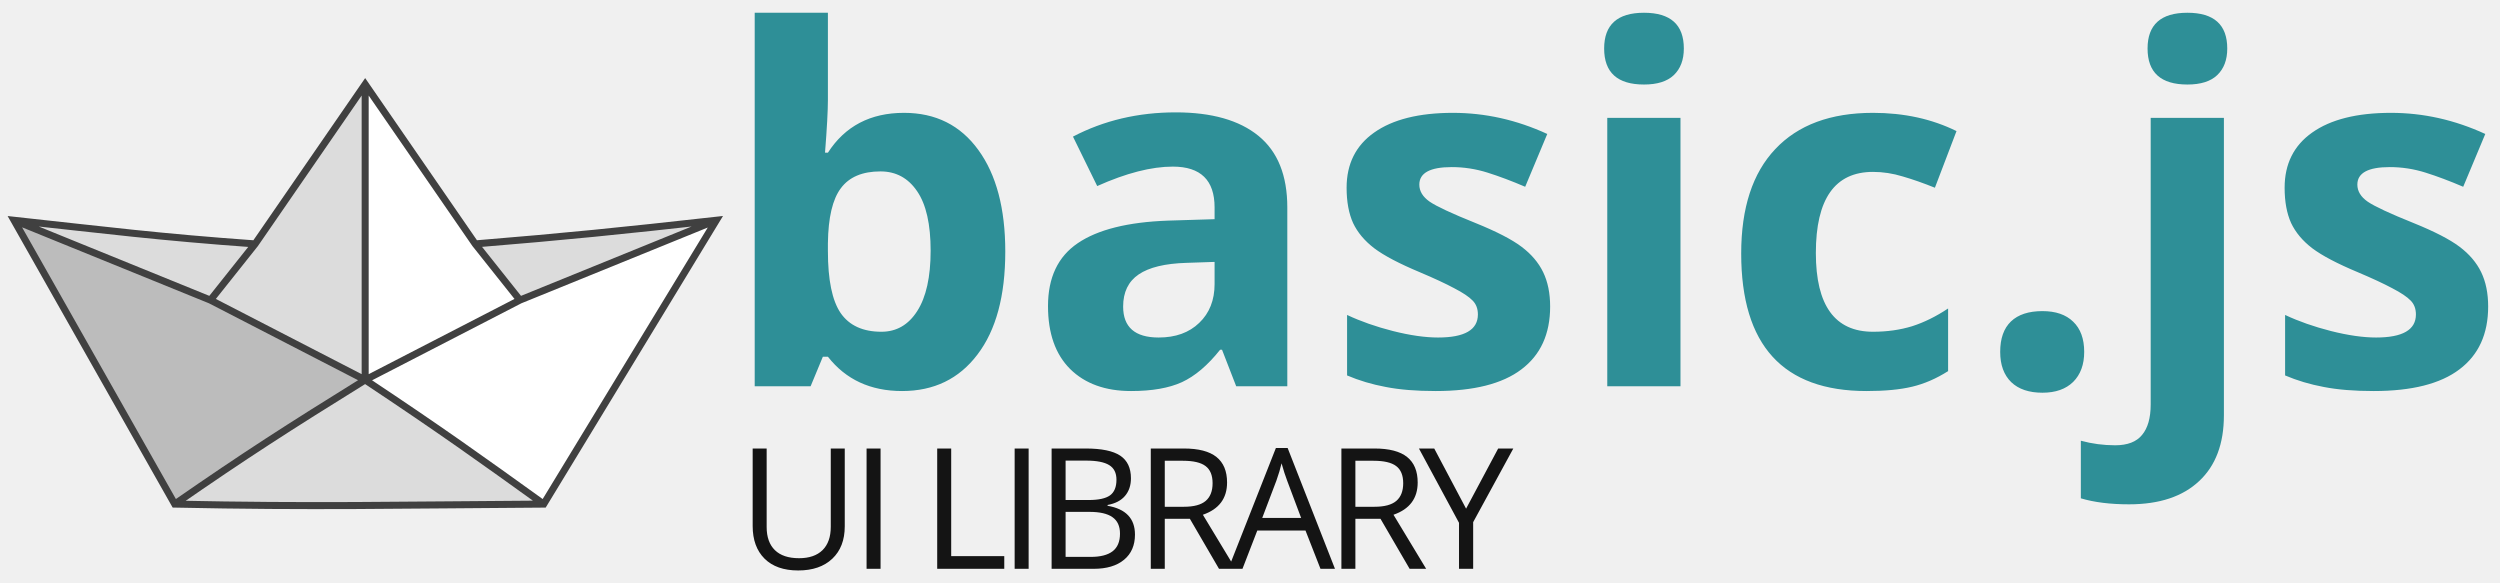
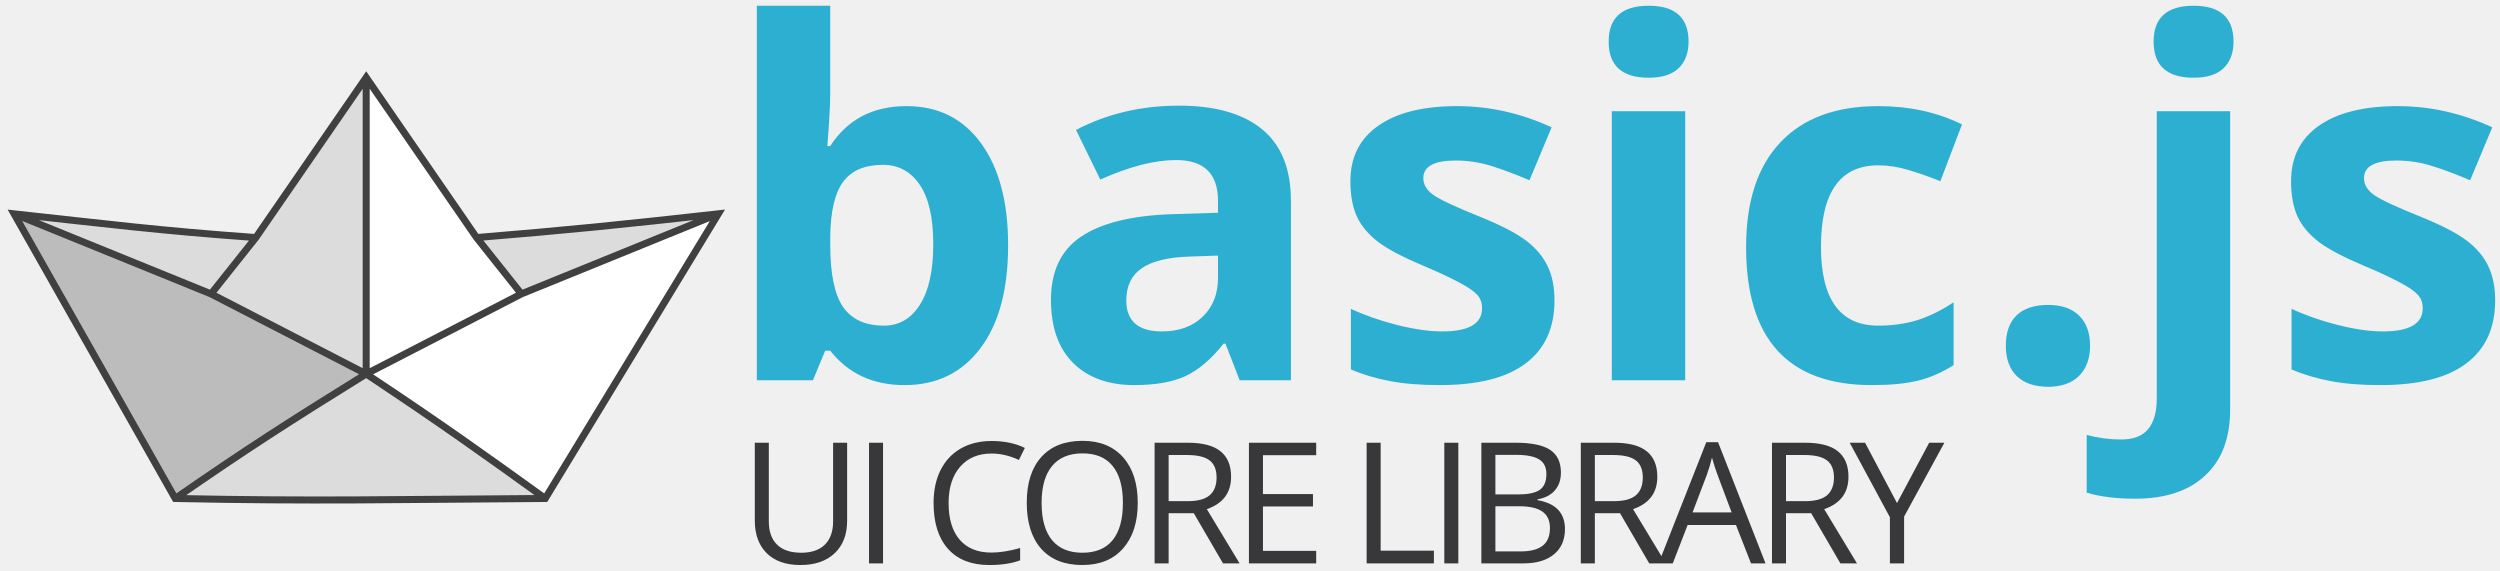
- <svg xmlns="http://www.w3.org/2000/svg" width="356" height="83" viewBox="105 121 356 83" fill="none">
-   <path d="M233.729 137.069C238.24 137.069 241.772 138.835 244.324 142.367C246.876 145.876 248.152 150.696 248.152 156.825C248.152 163.137 246.831 168.025 244.188 171.488C241.567 174.952 237.99 176.684 233.455 176.684C228.966 176.684 225.446 175.054 222.894 171.796H222.176L220.433 176H212.469V122.816H222.894V135.189C222.894 136.762 222.757 139.28 222.483 142.743H222.894C225.332 138.961 228.943 137.069 233.729 137.069ZM230.379 145.409C227.804 145.409 225.924 146.207 224.739 147.802C223.554 149.374 222.939 151.983 222.894 155.629V156.757C222.894 160.858 223.497 163.798 224.705 165.575C225.936 167.353 227.872 168.241 230.516 168.241C232.658 168.241 234.355 167.261 235.608 165.302C236.884 163.319 237.522 160.448 237.522 156.688C237.522 152.929 236.884 150.115 235.608 148.246C234.332 146.355 232.589 145.409 230.379 145.409ZM281.033 176L279.017 170.805H278.743C276.989 173.015 275.177 174.553 273.309 175.419C271.463 176.262 269.048 176.684 266.062 176.684C262.394 176.684 259.5 175.635 257.381 173.539C255.285 171.443 254.236 168.458 254.236 164.584C254.236 160.528 255.649 157.543 258.475 155.629C261.323 153.692 265.607 152.621 271.326 152.416L277.957 152.211V150.536C277.957 146.662 275.975 144.726 272.01 144.726C268.956 144.726 265.368 145.648 261.243 147.494L257.791 140.453C262.189 138.152 267.065 137.001 272.42 137.001C277.547 137.001 281.478 138.118 284.212 140.351C286.946 142.584 288.313 145.979 288.313 150.536V176H281.033ZM277.957 158.295L273.924 158.432C270.893 158.523 268.637 159.07 267.156 160.072C265.675 161.075 264.935 162.602 264.935 164.652C264.935 167.592 266.621 169.062 269.993 169.062C272.409 169.062 274.334 168.367 275.77 166.977C277.228 165.587 277.957 163.741 277.957 161.439V158.295ZM325.74 164.652C325.74 168.572 324.373 171.557 321.639 173.607C318.927 175.658 314.86 176.684 309.437 176.684C306.657 176.684 304.287 176.49 302.327 176.103C300.368 175.738 298.533 175.191 296.824 174.462V165.849C298.761 166.76 300.937 167.523 303.353 168.139C305.791 168.754 307.933 169.062 309.778 169.062C313.561 169.062 315.452 167.968 315.452 165.78C315.452 164.96 315.201 164.299 314.7 163.798C314.199 163.274 313.333 162.693 312.103 162.055C310.872 161.394 309.231 160.631 307.181 159.765C304.241 158.534 302.076 157.395 300.687 156.347C299.319 155.299 298.317 154.102 297.679 152.758C297.063 151.391 296.756 149.716 296.756 147.733C296.756 144.338 298.066 141.718 300.687 139.872C303.33 138.004 307.067 137.069 311.897 137.069C316.5 137.069 320.978 138.072 325.33 140.077L322.186 147.597C320.271 146.776 318.483 146.104 316.819 145.58C315.156 145.056 313.458 144.794 311.727 144.794C308.65 144.794 307.112 145.626 307.112 147.289C307.112 148.223 307.602 149.032 308.582 149.716C309.585 150.399 311.761 151.413 315.11 152.758C318.095 153.965 320.283 155.093 321.673 156.142C323.063 157.19 324.088 158.397 324.749 159.765C325.41 161.132 325.74 162.761 325.74 164.652ZM333.431 127.909C333.431 124.514 335.322 122.816 339.104 122.816C342.887 122.816 344.778 124.514 344.778 127.909C344.778 129.527 344.3 130.792 343.343 131.703C342.409 132.592 340.996 133.036 339.104 133.036C335.322 133.036 333.431 131.327 333.431 127.909ZM344.3 176H333.875V137.787H344.3V176ZM370.789 176.684C358.895 176.684 352.947 170.155 352.947 157.099C352.947 150.604 354.565 145.648 357.801 142.23C361.036 138.79 365.674 137.069 371.712 137.069C376.132 137.069 380.097 137.935 383.606 139.667L380.53 147.733C378.89 147.073 377.363 146.537 375.95 146.127C374.537 145.694 373.125 145.478 371.712 145.478C366.289 145.478 363.577 149.328 363.577 157.03C363.577 164.504 366.289 168.241 371.712 168.241C373.717 168.241 375.574 167.979 377.283 167.455C378.992 166.908 380.701 166.065 382.41 164.926V173.847C380.724 174.918 379.015 175.658 377.283 176.068C375.574 176.479 373.41 176.684 370.789 176.684ZM389.827 171.112C389.827 169.198 390.34 167.751 391.365 166.771C392.391 165.792 393.883 165.302 395.843 165.302C397.734 165.302 399.192 165.803 400.218 166.806C401.266 167.808 401.79 169.244 401.79 171.112C401.79 172.912 401.266 174.337 400.218 175.385C399.17 176.41 397.711 176.923 395.843 176.923C393.929 176.923 392.448 176.422 391.399 175.419C390.351 174.394 389.827 172.958 389.827 171.112ZM408.182 192.816C405.516 192.816 403.226 192.532 401.312 191.962V183.759C402.907 184.192 404.536 184.408 406.199 184.408C407.954 184.408 409.23 183.918 410.027 182.938C410.848 181.959 411.258 180.512 411.258 178.598V137.787H421.683V180.136C421.683 184.192 420.509 187.313 418.162 189.501C415.815 191.711 412.488 192.816 408.182 192.816ZM410.813 127.909C410.813 124.514 412.705 122.816 416.487 122.816C420.27 122.816 422.161 124.514 422.161 127.909C422.161 129.527 421.683 130.792 420.726 131.703C419.791 132.592 418.379 133.036 416.487 133.036C412.705 133.036 410.813 131.327 410.813 127.909ZM459.314 164.652C459.314 168.572 457.947 171.557 455.213 173.607C452.501 175.658 448.434 176.684 443.011 176.684C440.231 176.684 437.861 176.49 435.901 176.103C433.942 175.738 432.107 175.191 430.398 174.462V165.849C432.335 166.76 434.511 167.523 436.927 168.139C439.365 168.754 441.507 169.062 443.353 169.062C447.135 169.062 449.026 167.968 449.026 165.78C449.026 164.96 448.776 164.299 448.274 163.798C447.773 163.274 446.907 162.693 445.677 162.055C444.446 161.394 442.806 160.631 440.755 159.765C437.815 158.534 435.651 157.395 434.261 156.347C432.894 155.299 431.891 154.102 431.253 152.758C430.638 151.391 430.33 149.716 430.33 147.733C430.33 144.338 431.64 141.718 434.261 139.872C436.904 138.004 440.641 137.069 445.472 137.069C450.075 137.069 454.552 138.072 458.904 140.077L455.76 147.597C453.846 146.776 452.057 146.104 450.394 145.58C448.73 145.056 447.033 144.794 445.301 144.794C442.225 144.794 440.687 145.626 440.687 147.289C440.687 148.223 441.176 149.032 442.156 149.716C443.159 150.399 445.335 151.413 448.685 152.758C451.67 153.965 453.857 155.093 455.247 156.142C456.637 157.19 457.662 158.397 458.323 159.765C458.984 161.132 459.314 162.761 459.314 164.652Z" fill="#2E8F97" />
-   <path d="M225.293 184.867V195.953C225.293 197.906 224.703 199.441 223.523 200.559C222.344 201.676 220.723 202.234 218.66 202.234C216.598 202.234 215 201.672 213.867 200.547C212.742 199.422 212.18 197.875 212.18 195.906V184.867H214.172V196.047C214.172 197.477 214.562 198.574 215.344 199.34C216.125 200.105 217.273 200.488 218.789 200.488C220.234 200.488 221.348 200.105 222.129 199.34C222.91 198.566 223.301 197.461 223.301 196.023V184.867H225.293ZM228.4 202V184.867H230.392V202H228.4ZM238.457 202V184.867H240.45V200.195H248.008V202H238.457ZM249.486 202V184.867H251.478V202H249.486ZM254.749 184.867H259.589C261.862 184.867 263.507 185.207 264.523 185.887C265.538 186.566 266.046 187.641 266.046 189.109C266.046 190.125 265.761 190.965 265.191 191.629C264.628 192.285 263.804 192.711 262.718 192.906V193.023C265.32 193.469 266.62 194.836 266.62 197.125C266.62 198.656 266.101 199.852 265.062 200.711C264.03 201.57 262.585 202 260.726 202H254.749V184.867ZM256.741 192.203H260.023C261.429 192.203 262.441 191.984 263.058 191.547C263.675 191.102 263.984 190.355 263.984 189.309C263.984 188.348 263.64 187.656 262.952 187.234C262.265 186.805 261.171 186.59 259.671 186.59H256.741V192.203ZM256.741 193.891V200.301H260.316C261.698 200.301 262.737 200.035 263.433 199.504C264.136 198.965 264.487 198.125 264.487 196.984C264.487 195.922 264.128 195.141 263.409 194.641C262.698 194.141 261.612 193.891 260.152 193.891H256.741ZM270.864 194.875V202H268.872V184.867H273.571C275.673 184.867 277.223 185.27 278.223 186.074C279.231 186.879 279.735 188.09 279.735 189.707C279.735 191.973 278.587 193.504 276.29 194.301L280.942 202H278.587L274.438 194.875H270.864ZM270.864 193.164H273.594C275.001 193.164 276.032 192.887 276.688 192.332C277.344 191.77 277.673 190.93 277.673 189.812C277.673 188.68 277.337 187.863 276.665 187.363C276.001 186.863 274.93 186.613 273.454 186.613H270.864V193.164ZM293.037 202L290.904 196.551H284.037L281.928 202H279.912L286.686 184.797H288.361L295.1 202H293.037ZM290.283 194.758L288.291 189.449C288.033 188.777 287.768 187.953 287.494 186.977C287.322 187.727 287.076 188.551 286.756 189.449L284.74 194.758H290.283ZM298.007 194.875V202H296.015V184.867H300.714C302.816 184.867 304.367 185.27 305.367 186.074C306.375 186.879 306.878 188.09 306.878 189.707C306.878 191.973 305.73 193.504 303.433 194.301L308.085 202H305.73L301.582 194.875H298.007ZM298.007 193.164H300.738C302.144 193.164 303.175 192.887 303.832 192.332C304.488 191.77 304.816 190.93 304.816 189.812C304.816 188.68 304.48 187.863 303.808 187.363C303.144 186.863 302.074 186.613 300.597 186.613H298.007V193.164ZM313.77 193.434L318.341 184.867H320.497L314.778 195.355V202H312.763V195.449L307.056 184.867H309.235L313.77 193.434Z" fill="#141414" />
-   <path d="M157 175.101V133L141.328 155.734L134.966 163.734L157 175.101Z" fill="#DCDCDC" />
-   <path d="M129.881 192.783C149.595 193.196 161.124 192.917 182.424 192.783C173.34 186.251 167.897 182.339 157 175.101C145.945 181.959 139.995 185.775 129.881 192.783Z" fill="#DCDCDC" />
-   <path d="M107 152.366L134.966 163.734L141.328 155.734C127.664 154.759 120.213 153.8 107 152.366Z" fill="#DCDCDC" />
-   <path d="M179.034 163.734L207 152.366C193.318 153.892 185.717 154.665 172.672 155.734L179.034 163.734Z" fill="#DCDCDC" />
-   <path d="M107 152.366L129.881 192.783C139.995 185.775 145.945 181.959 157 175.101L134.966 163.734L107 152.366Z" fill="#BCBCBC" />
-   <path d="M157 175.101L179.034 163.734L172.672 155.734L157 133V175.101Z" fill="white" />
-   <path d="M182.424 192.783L207 152.366L179.034 163.734L157 175.101C167.897 182.339 173.34 186.251 182.424 192.783Z" fill="white" />
-   <path d="M141.328 155.734C127.664 154.759 120.213 153.8 107 152.366L129.881 192.783C149.595 193.196 161.124 192.917 182.424 192.783L207 152.366C193.318 153.892 185.717 154.665 172.672 155.734M107 152.366L134.966 163.734M129.881 192.783C139.995 185.775 145.945 181.959 157 175.101M182.424 192.783C173.34 186.251 167.897 182.339 157 175.101M207 152.366L179.034 163.734M157 175.101L179.034 163.734M157 175.101V133M157 175.101L134.966 163.734M134.966 163.734L141.328 155.734L157 133L172.672 155.734L179.034 163.734" stroke="#404040" />
+ <svg xmlns="http://www.w3.org/2000/svg" width="355" height="81" viewBox="88 122 355 81" fill="none">
+   <path opacity="0.95" d="M216.729 137.069C221.24 137.069 224.772 138.835 227.324 142.367C229.876 145.876 231.152 150.696 231.152 156.825C231.152 163.137 229.831 168.025 227.188 171.488C224.567 174.952 220.99 176.684 216.455 176.684C211.966 176.684 208.446 175.054 205.894 171.796H205.176L203.433 176H195.469V122.816H205.894V135.189C205.894 136.762 205.757 139.28 205.483 142.743H205.894C208.332 138.961 211.943 137.069 216.729 137.069ZM213.379 145.409C210.804 145.409 208.924 146.207 207.739 147.802C206.554 149.374 205.939 151.983 205.894 155.629V156.757C205.894 160.858 206.497 163.798 207.705 165.575C208.936 167.353 210.872 168.241 213.516 168.241C215.658 168.241 217.355 167.261 218.608 165.302C219.884 163.319 220.522 160.448 220.522 156.688C220.522 152.929 219.884 150.115 218.608 148.246C217.332 146.355 215.589 145.409 213.379 145.409ZM264.033 176L262.017 170.805H261.743C259.989 173.015 258.177 174.553 256.309 175.419C254.463 176.262 252.048 176.684 249.062 176.684C245.394 176.684 242.5 175.635 240.381 173.539C238.285 171.443 237.236 168.458 237.236 164.584C237.236 160.528 238.649 157.543 241.475 155.629C244.323 153.692 248.607 152.621 254.326 152.416L260.957 152.211V150.536C260.957 146.662 258.975 144.726 255.01 144.726C251.956 144.726 248.368 145.648 244.243 147.494L240.791 140.453C245.189 138.152 250.065 137.001 255.42 137.001C260.547 137.001 264.478 138.118 267.212 140.351C269.946 142.584 271.313 145.979 271.313 150.536V176H264.033ZM260.957 158.295L256.924 158.432C253.893 158.523 251.637 159.07 250.156 160.072C248.675 161.075 247.935 162.602 247.935 164.652C247.935 167.592 249.621 169.062 252.993 169.062C255.409 169.062 257.334 168.367 258.77 166.977C260.228 165.587 260.957 163.741 260.957 161.439V158.295ZM308.74 164.652C308.74 168.572 307.373 171.557 304.639 173.607C301.927 175.658 297.86 176.684 292.437 176.684C289.657 176.684 287.287 176.49 285.327 176.103C283.368 175.738 281.533 175.191 279.824 174.462V165.849C281.761 166.76 283.937 167.523 286.353 168.139C288.791 168.754 290.933 169.062 292.778 169.062C296.561 169.062 298.452 167.968 298.452 165.78C298.452 164.96 298.201 164.299 297.7 163.798C297.199 163.274 296.333 162.693 295.103 162.055C293.872 161.394 292.231 160.631 290.181 159.765C287.241 158.534 285.076 157.395 283.687 156.347C282.319 155.299 281.317 154.102 280.679 152.758C280.063 151.391 279.756 149.716 279.756 147.733C279.756 144.338 281.066 141.718 283.687 139.872C286.33 138.004 290.067 137.069 294.897 137.069C299.5 137.069 303.978 138.072 308.33 140.077L305.186 147.597C303.271 146.776 301.483 146.104 299.819 145.58C298.156 145.056 296.458 144.794 294.727 144.794C291.65 144.794 290.112 145.626 290.112 147.289C290.112 148.223 290.602 149.032 291.582 149.716C292.585 150.399 294.761 151.413 298.11 152.758C301.095 153.965 303.283 155.093 304.673 156.142C306.063 157.19 307.088 158.397 307.749 159.765C308.41 161.132 308.74 162.761 308.74 164.652ZM316.431 127.909C316.431 124.514 318.322 122.816 322.104 122.816C325.887 122.816 327.778 124.514 327.778 127.909C327.778 129.527 327.3 130.792 326.343 131.703C325.409 132.592 323.996 133.036 322.104 133.036C318.322 133.036 316.431 131.327 316.431 127.909ZM327.3 176H316.875V137.787H327.3V176ZM353.789 176.684C341.895 176.684 335.947 170.155 335.947 157.099C335.947 150.604 337.565 145.648 340.801 142.23C344.036 138.79 348.674 137.069 354.712 137.069C359.132 137.069 363.097 137.935 366.606 139.667L363.53 147.733C361.89 147.073 360.363 146.537 358.95 146.127C357.537 145.694 356.125 145.478 354.712 145.478C349.289 145.478 346.577 149.328 346.577 157.03C346.577 164.504 349.289 168.241 354.712 168.241C356.717 168.241 358.574 167.979 360.283 167.455C361.992 166.908 363.701 166.065 365.41 164.926V173.847C363.724 174.918 362.015 175.658 360.283 176.068C358.574 176.479 356.41 176.684 353.789 176.684ZM372.827 171.112C372.827 169.198 373.34 167.751 374.365 166.771C375.391 165.792 376.883 165.302 378.843 165.302C380.734 165.302 382.192 165.803 383.218 166.806C384.266 167.808 384.79 169.244 384.79 171.112C384.79 172.912 384.266 174.337 383.218 175.385C382.17 176.41 380.711 176.923 378.843 176.923C376.929 176.923 375.448 176.422 374.399 175.419C373.351 174.394 372.827 172.958 372.827 171.112ZM391.182 192.816C388.516 192.816 386.226 192.532 384.312 191.962V183.759C385.907 184.192 387.536 184.408 389.199 184.408C390.954 184.408 392.23 183.918 393.027 182.938C393.848 181.959 394.258 180.512 394.258 178.598V137.787H404.683V180.136C404.683 184.192 403.509 187.313 401.162 189.501C398.815 191.711 395.488 192.816 391.182 192.816ZM393.813 127.909C393.813 124.514 395.705 122.816 399.487 122.816C403.27 122.816 405.161 124.514 405.161 127.909C405.161 129.527 404.683 130.792 403.726 131.703C402.791 132.592 401.379 133.036 399.487 133.036C395.705 133.036 393.813 131.327 393.813 127.909ZM442.314 164.652C442.314 168.572 440.947 171.557 438.213 173.607C435.501 175.658 431.434 176.684 426.011 176.684C423.231 176.684 420.861 176.49 418.901 176.103C416.942 175.738 415.107 175.191 413.398 174.462V165.849C415.335 166.76 417.511 167.523 419.927 168.139C422.365 168.754 424.507 169.062 426.353 169.062C430.135 169.062 432.026 167.968 432.026 165.78C432.026 164.96 431.776 164.299 431.274 163.798C430.773 163.274 429.907 162.693 428.677 162.055C427.446 161.394 425.806 160.631 423.755 159.765C420.815 158.534 418.651 157.395 417.261 156.347C415.894 155.299 414.891 154.102 414.253 152.758C413.638 151.391 413.33 149.716 413.33 147.733C413.33 144.338 414.64 141.718 417.261 139.872C419.904 138.004 423.641 137.069 428.472 137.069C433.075 137.069 437.552 138.072 441.904 140.077L438.76 147.597C436.846 146.776 435.057 146.104 433.394 145.58C431.73 145.056 430.033 144.794 428.301 144.794C425.225 144.794 423.687 145.626 423.687 147.289C423.687 148.223 424.176 149.032 425.156 149.716C426.159 150.399 428.335 151.413 431.685 152.758C434.67 153.965 436.857 155.093 438.247 156.142C439.637 157.19 440.662 158.397 441.323 159.765C441.984 161.132 442.314 162.761 442.314 164.652Z" fill="#23ACCF" />
+   <path d="M208.293 184.867V195.953C208.293 197.906 207.703 199.441 206.523 200.559C205.344 201.676 203.723 202.234 201.66 202.234C199.598 202.234 198 201.672 196.867 200.547C195.742 199.422 195.18 197.875 195.18 195.906V184.867H197.172V196.047C197.172 197.477 197.562 198.574 198.344 199.34C199.125 200.105 200.273 200.488 201.789 200.488C203.234 200.488 204.348 200.105 205.129 199.34C205.91 198.566 206.301 197.461 206.301 196.023V184.867H208.293ZM211.4 202V184.867H213.392V202H211.4ZM228.793 186.402C226.91 186.402 225.422 187.031 224.328 188.289C223.243 189.539 222.7 191.254 222.7 193.434C222.7 195.676 223.223 197.41 224.27 198.637C225.325 199.855 226.825 200.465 228.77 200.465C229.965 200.465 231.328 200.25 232.86 199.82V201.566C231.672 202.012 230.207 202.234 228.465 202.234C225.942 202.234 223.993 201.469 222.618 199.938C221.25 198.406 220.567 196.23 220.567 193.41C220.567 191.645 220.895 190.098 221.551 188.77C222.215 187.441 223.168 186.418 224.41 185.699C225.66 184.98 227.129 184.621 228.817 184.621C230.614 184.621 232.184 184.949 233.528 185.605L232.684 187.316C231.387 186.707 230.09 186.402 228.793 186.402ZM249.56 193.41C249.56 196.152 248.865 198.309 247.474 199.879C246.092 201.449 244.166 202.234 241.697 202.234C239.174 202.234 237.224 201.465 235.849 199.926C234.482 198.379 233.799 196.199 233.799 193.387C233.799 190.598 234.486 188.438 235.861 186.906C237.236 185.367 239.189 184.598 241.72 184.598C244.181 184.598 246.103 185.379 247.486 186.941C248.869 188.504 249.56 190.66 249.56 193.41ZM235.908 193.41C235.908 195.73 236.4 197.492 237.385 198.695C238.377 199.891 239.814 200.488 241.697 200.488C243.595 200.488 245.029 199.891 245.998 198.695C246.967 197.5 247.451 195.738 247.451 193.41C247.451 191.105 246.967 189.359 245.998 188.172C245.037 186.977 243.611 186.379 241.72 186.379C239.822 186.379 238.377 186.98 237.385 188.184C236.4 189.379 235.908 191.121 235.908 193.41ZM253.945 194.875V202H251.952V184.867H256.652C258.753 184.867 260.304 185.27 261.304 186.074C262.312 186.879 262.816 188.09 262.816 189.707C262.816 191.973 261.667 193.504 259.37 194.301L264.023 202H261.667L257.519 194.875H253.945ZM253.945 193.164H256.675C258.081 193.164 259.113 192.887 259.769 192.332C260.425 191.77 260.753 190.93 260.753 189.812C260.753 188.68 260.417 187.863 259.745 187.363C259.081 186.863 258.011 186.613 256.534 186.613H253.945V193.164ZM274.899 202H265.348V184.867H274.899V186.637H267.34V192.156H274.442V193.914H267.34V200.219H274.899V202ZM282.062 202V184.867H284.054V200.195H291.613V202H282.062ZM293.091 202V184.867H295.083V202H293.091ZM298.354 184.867H303.194C305.467 184.867 307.112 185.207 308.127 185.887C309.143 186.566 309.651 187.641 309.651 189.109C309.651 190.125 309.366 190.965 308.795 191.629C308.233 192.285 307.409 192.711 306.323 192.906V193.023C308.924 193.469 310.225 194.836 310.225 197.125C310.225 198.656 309.705 199.852 308.666 200.711C307.635 201.57 306.19 202 304.33 202H298.354V184.867ZM300.346 192.203H303.627C305.034 192.203 306.045 191.984 306.662 191.547C307.28 191.102 307.588 190.355 307.588 189.309C307.588 188.348 307.245 187.656 306.557 187.234C305.87 186.805 304.776 186.59 303.276 186.59H300.346V192.203ZM300.346 193.891V200.301H303.92C305.303 200.301 306.342 200.035 307.037 199.504C307.741 198.965 308.092 198.125 308.092 196.984C308.092 195.922 307.733 195.141 307.014 194.641C306.303 194.141 305.217 193.891 303.756 193.891H300.346ZM314.469 194.875V202H312.476V184.867H317.176C319.277 184.867 320.828 185.27 321.828 186.074C322.836 186.879 323.34 188.09 323.34 189.707C323.34 191.973 322.191 193.504 319.894 194.301L324.547 202H322.191L318.043 194.875H314.469ZM314.469 193.164H317.199C318.605 193.164 319.637 192.887 320.293 192.332C320.949 191.77 321.277 190.93 321.277 189.812C321.277 188.68 320.941 187.863 320.269 187.363C319.605 186.863 318.535 186.613 317.058 186.613H314.469V193.164ZM336.642 202L334.509 196.551H327.642L325.533 202H323.517L330.29 184.797H331.966L338.704 202H336.642ZM333.888 194.758L331.896 189.449C331.638 188.777 331.372 187.953 331.099 186.977C330.927 187.727 330.681 188.551 330.361 189.449L328.345 194.758H333.888ZM341.612 194.875V202H339.62V184.867H344.319C346.421 184.867 347.971 185.27 348.971 186.074C349.979 186.879 350.483 188.09 350.483 189.707C350.483 191.973 349.335 193.504 347.038 194.301L351.69 202H349.335L345.186 194.875H341.612ZM341.612 193.164H344.342C345.749 193.164 346.78 192.887 347.436 192.332C348.092 191.77 348.421 190.93 348.421 189.812C348.421 188.68 348.085 187.863 347.413 187.363C346.749 186.863 345.678 186.613 344.202 186.613H341.612V193.164ZM357.375 193.434L361.945 184.867H364.102L358.383 195.355V202H356.367V195.449L350.66 184.867H352.84L357.375 193.434Z" fill="#38383A" />
+   <g style="mix-blend-mode:luminosity">
+     <path d="M140 175.101V133L124.328 155.734L117.966 163.734L140 175.101Z" fill="#DCDCDC" />
+     <path d="M112.881 192.783C132.595 193.196 144.124 192.917 165.424 192.783C156.34 186.251 150.897 182.339 140 175.101C128.945 181.959 122.995 185.775 112.881 192.783Z" fill="#DCDCDC" />
+     <path d="M90 152.366L117.966 163.734L124.328 155.734C110.664 154.759 103.213 153.8 90 152.366Z" fill="#DCDCDC" />
+     <path d="M162.034 163.734L190 152.366C176.318 153.892 168.717 154.665 155.672 155.734L162.034 163.734Z" fill="#DCDCDC" />
+     <path d="M90 152.366L112.881 192.783C122.995 185.775 128.945 181.959 140 175.101L117.966 163.734L90 152.366Z" fill="#BCBCBC" />
+     <path d="M140 175.101L162.034 163.734L155.672 155.734L140 133V175.101Z" fill="white" />
+     <path d="M165.424 192.783L190 152.366L162.034 163.734L140 175.101C150.897 182.339 156.34 186.251 165.424 192.783Z" fill="white" />
+     <path d="M124.328 155.734C110.664 154.759 103.213 153.8 90 152.366L112.881 192.783C132.595 193.196 144.124 192.917 165.424 192.783L190 152.366C176.318 153.892 168.717 154.665 155.672 155.734M90 152.366L117.966 163.734M112.881 192.783C122.995 185.775 128.945 181.959 140 175.101M165.424 192.783C156.34 186.251 150.897 182.339 140 175.101M190 152.366L162.034 163.734M140 175.101L162.034 163.734M140 175.101V133M140 175.101L117.966 163.734M117.966 163.734L124.328 155.734L140 133L155.672 155.734L162.034 163.734" stroke="#404040" />
+   </g>
</svg>
